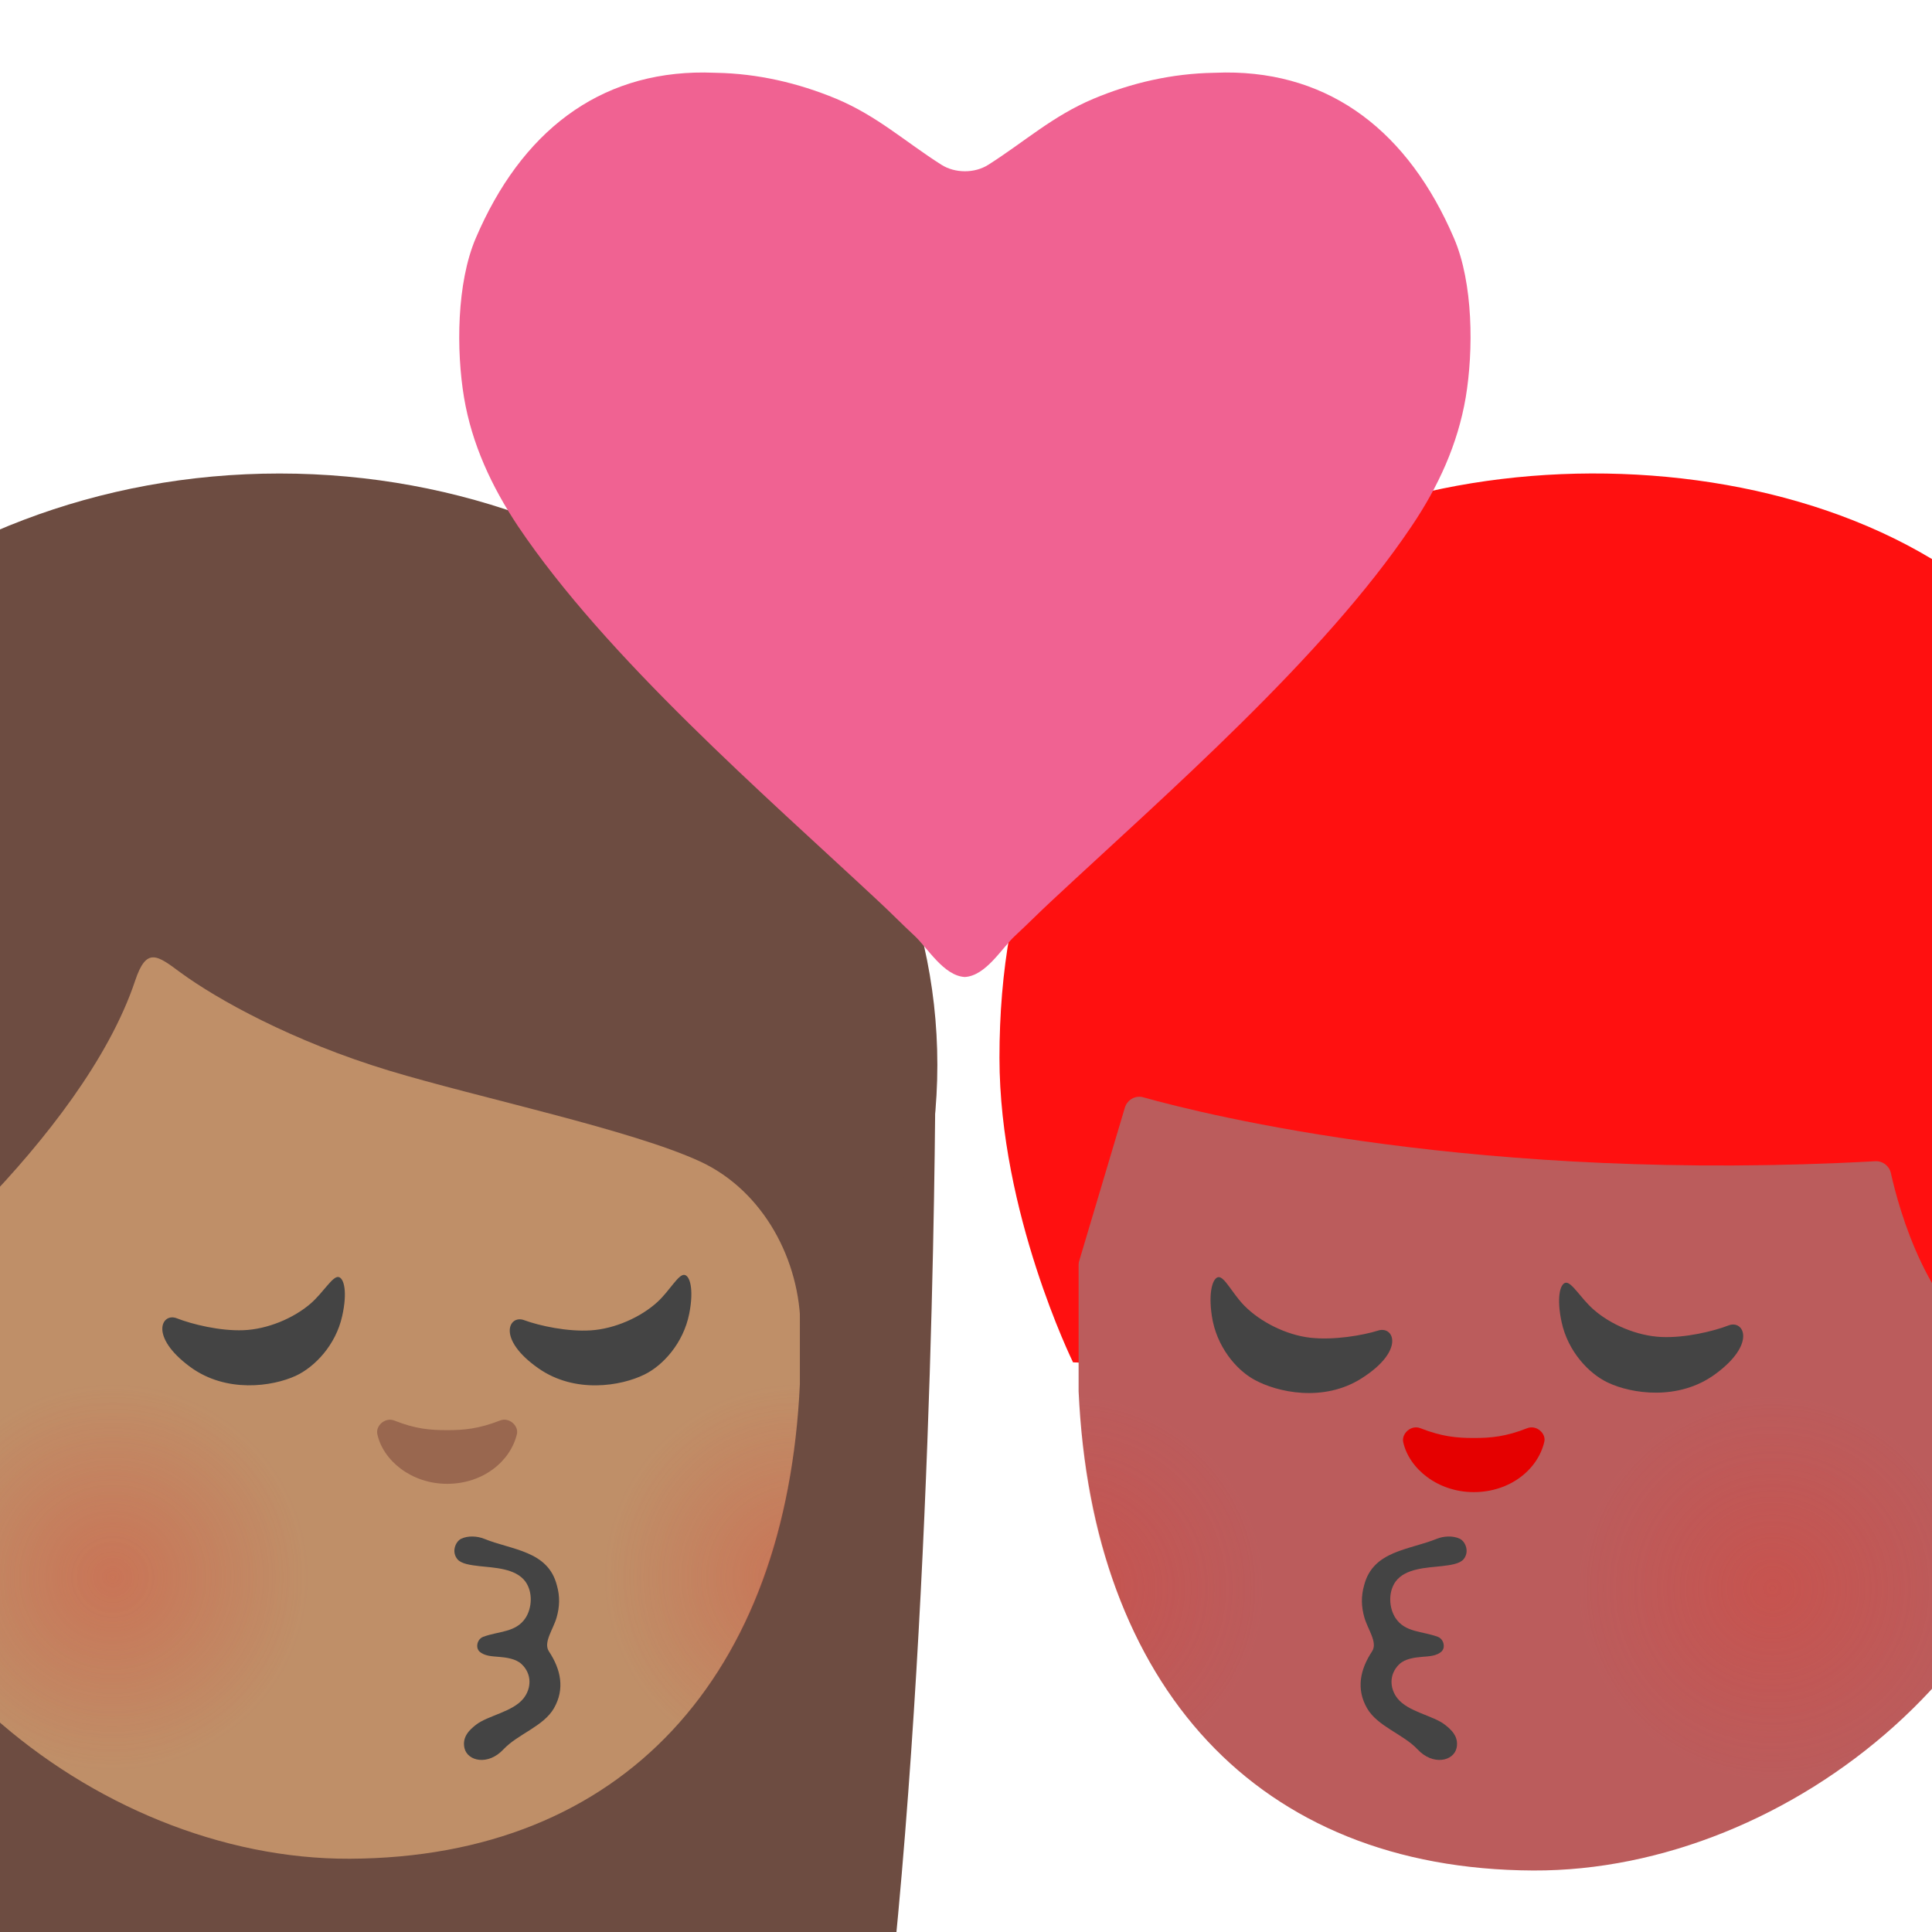
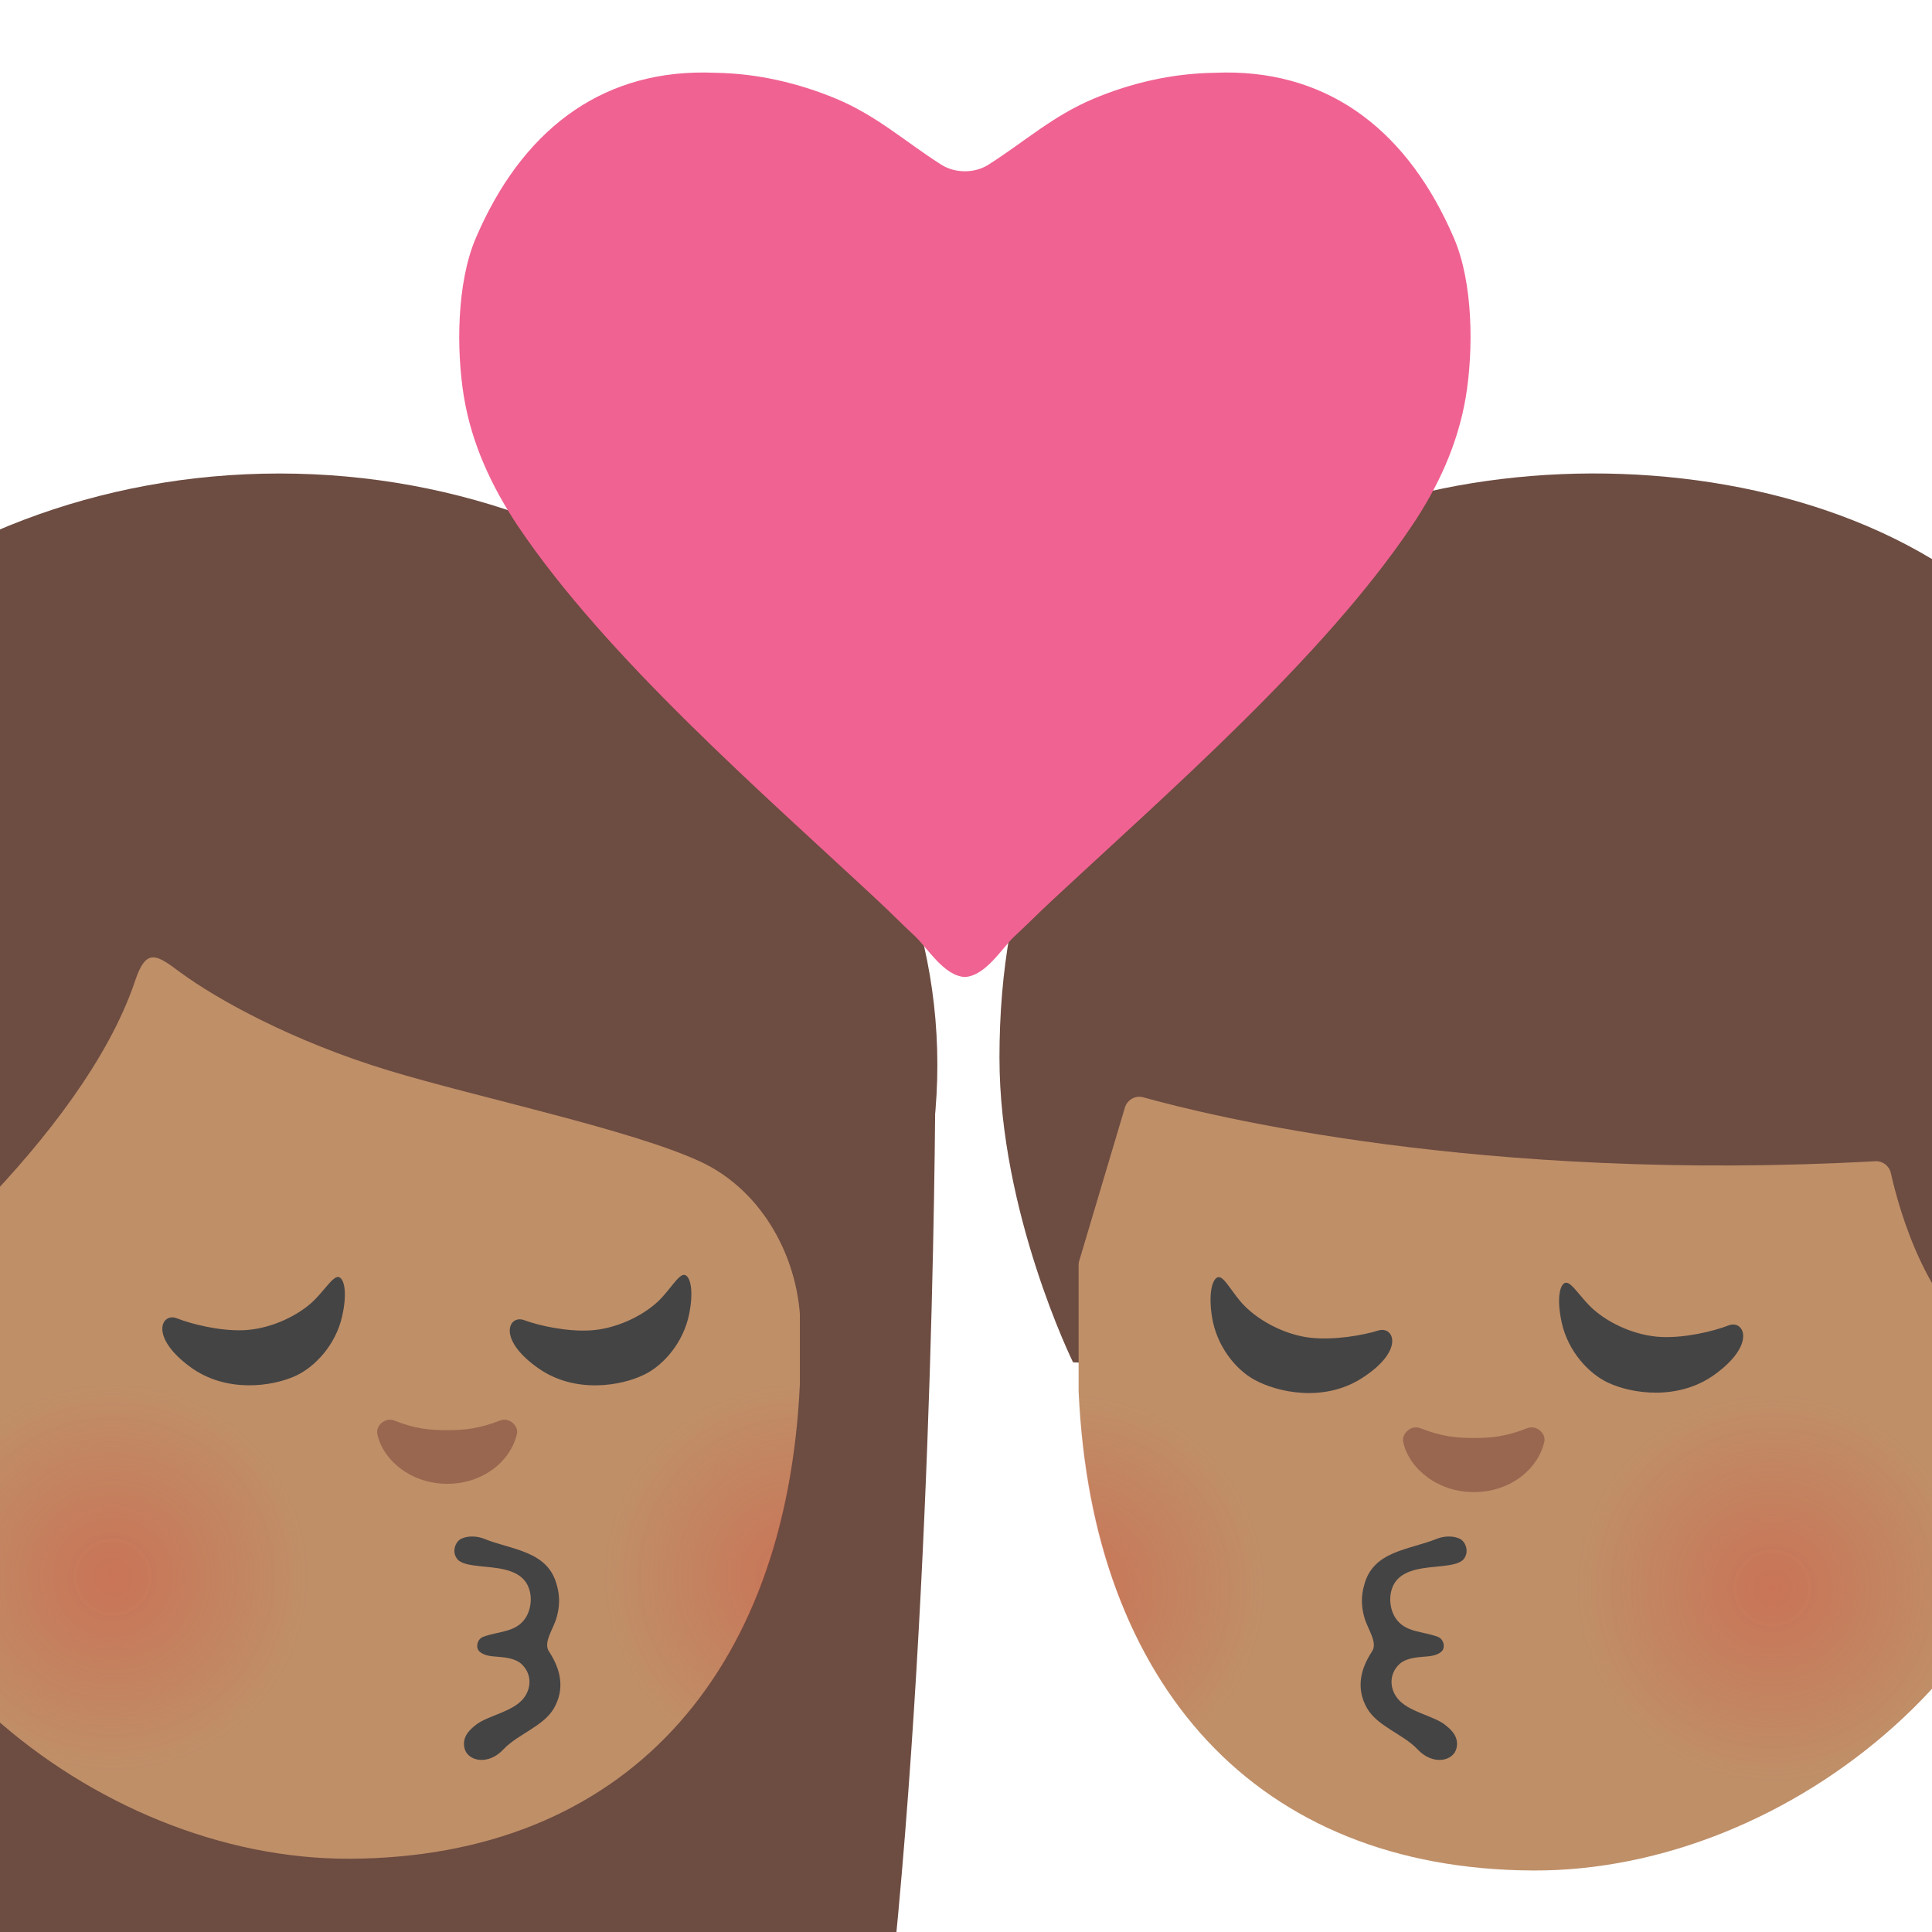
<svg xmlns="http://www.w3.org/2000/svg" width="534px" height="534px" version="1.1" xml:space="preserve" style="fill-rule:evenodd;clip-rule:evenodd;stroke-linejoin:round;stroke-miterlimit:2;">
  <g>
    <path d="M246.042,551.209C258.542,434.625 258.542,295.417 258.542,295.417L-105.167,295.417C-105.167,295.417 -105.167,442.209 -89.667,551.209L246.042,551.209Z" style="fill:#6d4c41;" />
-     <path d="M296.584,376.542C296.584,376.542 276.25,335.167 276.25,292.334C276.25,244.5 291.125,203.125 331.084,166.75C385.959,116.792 511.25,117.333 562.959,178.875C583.334,295.417 569.875,352.375 569.875,352.375L570.792,389.917L296.584,376.542Z" style="fill:#ff1010;" />
+     <path d="M296.584,376.542C296.584,376.542 276.25,335.167 276.25,292.334C276.25,244.5 291.125,203.125 331.084,166.75C385.959,116.792 511.25,117.333 562.959,178.875C583.334,295.417 569.875,352.375 569.875,352.375L570.792,389.917L296.584,376.542Z" style="fill:#6d4c41;" />
    <ellipse cx="77.25" cy="294.334" rx="181.833" ry="163.458" style="fill:#6d4c41;" />
-     <path d="M423.75,517C347.375,516.667 301.917,465.959 298.125,384.584L298.125,291.459C298.125,217.75 357.875,158 431.584,158L436.459,158C510.167,158 569.917,217.75 569.917,291.459L569.917,379.709C569.875,456.084 495,517.334 423.75,517Z" style="fill:#bb5c5c;fill-rule:nonzero;" />
+     <path d="M423.75,517C347.375,516.667 301.917,465.959 298.125,384.584L298.125,291.459C298.125,217.75 357.875,158 431.584,158L436.459,158C510.167,158 569.917,217.75 569.917,291.459L569.917,379.709C569.875,456.084 495,517.334 423.75,517Z" style="fill:#bf8f68;fill-rule:nonzero;" />
    <g>
      <g>
        <g>
-           <clipPath id="_clip1">
-             <path d="M426.834,517C346.084,518.625 300.875,461.917 298.125,384.584L298.125,291.459C298.125,217.75 357.875,158 431.584,158L436.459,158C510.167,158 569.917,217.75 569.917,291.459L569.917,379.709C569.875,451.959 500.25,515.5 426.834,517Z" />
-           </clipPath>
-           <g clip-path="url(#_clip1)">
-             <g opacity="0.6">
-               <g>
-                 <path d="M314.075,489.151C285.992,499.276 254.992,485.026 244.784,457.276C234.575,429.568 248.992,398.859 277.075,388.734C305.075,378.651 336.159,392.943 346.409,420.651C356.617,448.401 342.117,479.068 314.075,489.151Z" style="fill:url(#_Radial2);fill-rule:nonzero;" />
+           <g>
+             <clipPath id="_clip1">
+               <path d="M426.834,517C346.084,518.625 300.875,461.917 298.125,384.584L298.125,291.459C298.125,217.75 357.875,158 431.584,158L436.459,158C510.167,158 569.917,217.75 569.917,291.459L569.917,379.709C569.875,451.959 500.25,515.5 426.834,517Z" />
+             </clipPath>
+             <g clip-path="url(#_clip1)">
+               <g opacity="0.6">
+                 <g>
+                   <path d="M314.075,489.151C285.992,499.276 254.992,485.026 244.784,457.276C234.575,429.568 248.992,398.859 277.075,388.734C305.075,378.651 336.159,392.943 346.409,420.651C356.617,448.401 342.117,479.068 314.075,489.151Z" style="fill:url(#_Radial2);fill-rule:nonzero;" />
+                 </g>
              </g>
            </g>
          </g>
        </g>
      </g>
    </g>
    <g>
      <g>
        <g>
-           <clipPath id="_clip3">
-             <path d="M426.834,517C346.084,518.625 300.875,461.917 298.125,384.584L298.125,291.459C298.125,217.75 357.875,158 431.584,158L436.459,158C510.167,158 569.917,217.75 569.917,291.459L569.917,379.709C569.875,451.959 500.25,515.5 426.834,517Z" />
-           </clipPath>
-           <g clip-path="url(#_clip3)">
-             <g opacity="0.6">
-               <g>
-                 <path d="M508.392,489.151C480.309,499.276 449.309,485.026 439.1,457.276C428.892,429.568 443.309,398.859 471.392,388.734C499.392,378.651 530.475,392.943 540.725,420.651C550.934,448.401 536.434,479.068 508.392,489.151Z" style="fill:url(#_Radial4);fill-rule:nonzero;" />
+           <g>
+             <clipPath id="_clip3">
+               <path d="M426.834,517C346.084,518.625 300.875,461.917 298.125,384.584L298.125,291.459C298.125,217.75 357.875,158 431.584,158L436.459,158C510.167,158 569.917,217.75 569.917,291.459L569.917,379.709C569.875,451.959 500.25,515.5 426.834,517Z" />
+             </clipPath>
+             <g clip-path="url(#_clip3)">
+               <g opacity="0.6">
+                 <g>
+                   <path d="M508.392,489.151C480.309,499.276 449.309,485.026 439.1,457.276C428.892,429.568 443.309,398.859 471.392,388.734C499.392,378.651 530.475,392.943 540.725,420.651C550.934,448.401 536.434,479.068 508.392,489.151Z" style="fill:url(#_Radial4);fill-rule:nonzero;" />
+                 </g>
              </g>
            </g>
          </g>
        </g>
      </g>
    </g>
    <path d="M96.667,513.75C172.333,513.417 217.334,463.167 221.084,382.542L221.084,290.334C221.084,217.334 161.917,158.167 88.917,158.167L84.083,158.167C11.083,158.167 -48.083,217.334 -48.083,290.334L-48.083,377.75C-48.083,453.375 26.125,514.042 96.667,513.75Z" style="fill:#bf8f68;fill-rule:nonzero;" />
    <g>
      <g>
        <g>
-           <clipPath id="_clip5">
-             <path d="M93.75,513.709C175.583,514.292 217.834,459.75 221.084,382.542L221.084,290.334C221.084,217.334 161.917,158.167 88.917,158.167L84.083,158.167C11.083,158.167 -48.083,217.334 -48.083,290.334L-48.083,377.75C-48.083,453.375 27.292,513.25 93.75,513.709Z" />
-           </clipPath>
-           <g clip-path="url(#_clip5)">
-             <g opacity="0.6">
-               <g>
-                 <path d="M239.568,486.125C211.484,496.25 180.484,482 170.276,454.25C160.068,426.542 174.484,395.834 202.568,385.709C230.568,375.625 261.651,389.917 271.901,417.625C282.109,445.375 267.609,476.042 239.568,486.125Z" style="fill:url(#_Radial6);fill-rule:nonzero;" />
+           <g>
+             <clipPath id="_clip5">
+               <path d="M93.75,513.709C175.583,514.292 217.834,459.75 221.084,382.542L221.084,290.334C221.084,217.334 161.917,158.167 88.917,158.167L84.083,158.167C11.083,158.167 -48.083,217.334 -48.083,290.334L-48.083,377.75C-48.083,453.375 27.292,513.25 93.75,513.709Z" />
+             </clipPath>
+             <g clip-path="url(#_clip5)">
+               <g opacity="0.6">
+                 <g>
+                   <path d="M239.568,486.125C211.484,496.25 180.484,482 170.276,454.25C160.068,426.542 174.484,395.834 202.568,385.709C230.568,375.625 261.651,389.917 271.901,417.625C282.109,445.375 267.609,476.042 239.568,486.125Z" style="fill:url(#_Radial6);fill-rule:nonzero;" />
+                 </g>
              </g>
            </g>
          </g>
        </g>
      </g>
    </g>
    <g>
      <g>
        <g>
-           <clipPath id="_clip7">
-             <path d="M93.75,513.709C175.583,514.292 217.834,459.75 221.084,382.542L221.084,290.334C221.084,217.334 161.917,158.167 88.917,158.167L84.083,158.167C11.083,158.167 -48.083,217.334 -48.083,290.334L-48.083,377.75C-48.083,453.375 27.292,513.25 93.75,513.709Z" />
-           </clipPath>
-           <g clip-path="url(#_clip7)">
-             <g opacity="0.6">
-               <path d="M49.625,486.125C21.542,496.25 -9.458,482 -19.667,454.25C-29.875,426.542 -15.458,395.834 12.625,385.709C40.625,375.625 71.708,389.917 81.958,417.625C92.167,445.375 77.667,476.042 49.625,486.125Z" style="fill:url(#_Radial8);fill-rule:nonzero;" />
+           <g>
+             <clipPath id="_clip7">
+               <path d="M93.75,513.709C175.583,514.292 217.834,459.75 221.084,382.542L221.084,290.334C221.084,217.334 161.917,158.167 88.917,158.167L84.083,158.167C11.083,158.167 -48.083,217.334 -48.083,290.334L-48.083,377.75C-48.083,453.375 27.292,513.25 93.75,513.709Z" />
+             </clipPath>
+             <g clip-path="url(#_clip7)">
+               <g opacity="0.6">
+                 <path d="M49.625,486.125C21.542,496.25 -9.458,482 -19.667,454.25C-29.875,426.542 -15.458,395.834 12.625,385.709C40.625,375.625 71.708,389.917 81.958,417.625C92.167,445.375 77.667,476.042 49.625,486.125Z" style="fill:url(#_Radial8);fill-rule:nonzero;" />
+               </g>
            </g>
          </g>
        </g>
      </g>
    </g>
    <path d="M107.542,295.917C132.167,303.375 174.75,312.292 193.708,321.125C210.959,329.209 221.25,348.292 221.25,367.334L221.25,464.5L245.042,417.375L253.084,260.042L182.417,175.625L106.083,153.833L-1.958,153.833L-84.083,245.667L-85.458,477.584L-60.5,484.834L-69.292,365.959C-69.292,347.834 -62.792,379.875 -47.5,370.167C-33.208,361.125 22.917,314.334 37.375,271C40.5,261.667 43.458,264.042 49.875,268.792C60.042,276.25 80.875,287.834 107.542,295.917Z" style="fill:#6d4c41;" />
-     <path d="M296.584,376.542L297.834,350.042L310.917,306.125C311.584,303.959 313.834,302.667 316,303.292C333.542,308.209 409,327 518.292,320.959C520.334,320.834 522.167,322.209 522.625,324.209C524.875,334.334 532.917,363.709 552.417,373.834L572.959,394.709L576.959,360.792C576.959,360.792 609.209,142.708 428.917,153.625C248.625,164.542 296.584,376.542 296.584,376.542Z" style="fill:#ff1010;" />
+     <path d="M296.584,376.542L297.834,350.042L310.917,306.125C311.584,303.959 313.834,302.667 316,303.292C333.542,308.209 409,327 518.292,320.959C520.334,320.834 522.167,322.209 522.625,324.209C524.875,334.334 532.917,363.709 552.417,373.834L572.959,394.709L576.959,360.792C576.959,360.792 609.209,142.708 428.917,153.625C248.625,164.542 296.584,376.542 296.584,376.542Z" style="fill:#6d4c41;" />
    <path d="M336.792,353C335.25,353.125 333.917,356.959 334.959,363.792C336.209,372.084 341.584,378.542 346.667,381.334C353,384.834 365.75,387.667 376.292,381C388.417,373.334 385.292,366.417 380.959,367.75C376.584,369.125 368.667,370.459 362.209,369.75C355.542,369 348.417,365.417 343.959,360.917C340.667,357.584 338.459,352.834 336.792,353ZM432.75,354.542C431.209,354.792 430.167,358.667 431.625,365.417C433.375,373.584 439.209,379.709 444.459,382.167C451,385.25 463.917,387.209 474,379.875C485.584,371.459 482,364.709 477.792,366.334C473.5,368 465.667,369.834 459.209,369.542C452.5,369.25 445.167,366.125 440.417,361.917C436.917,358.834 434.417,354.292 432.75,354.542Z" style="fill:#444;fill-rule:nonzero;" />
-     <path d="M392.584,394.75C398.542,397.084 402.584,397.459 407.375,397.459C412.125,397.459 416.209,397.084 422.125,394.75C424.667,393.75 427.417,396.209 426.834,398.542C425.042,406.167 417.375,412.417 407.334,412.417C397.334,412.417 389.417,405.875 387.834,398.542C387.375,396.209 390.042,393.75 392.584,394.75Z" style="fill:#e50000;" />
+     <path d="M392.584,394.75C398.542,397.084 402.584,397.459 407.375,397.459C412.125,397.459 416.209,397.084 422.125,394.75C424.667,393.75 427.417,396.209 426.834,398.542C425.042,406.167 417.375,412.417 407.334,412.417C397.334,412.417 389.417,405.875 387.834,398.542C387.375,396.209 390.042,393.75 392.584,394.75Z" style="fill:#99674f;" />
    <path d="M108.958,392.625C114.833,394.959 118.875,395.292 123.583,395.292C128.292,395.292 132.333,394.917 138.208,392.625C140.708,391.625 143.417,394.084 142.875,396.375C141.083,403.917 133.5,410.125 123.583,410.125C113.667,410.125 105.833,403.625 104.292,396.375C103.792,394.084 106.417,391.667 108.958,392.625Z" style="fill:#99674f;" />
    <path d="M189.167,352.375C190.708,352.584 191.833,356.417 190.5,363.125C188.875,371.25 183.25,377.417 178.125,379.917C171.708,383.084 158.958,385.292 148.833,378.209C137.208,370.084 140.625,363.334 144.833,364.875C149.125,366.459 156.875,368.125 163.292,367.709C169.917,367.292 177.125,364.084 181.75,359.834C185.125,356.709 187.5,352.167 189.167,352.375ZM93.542,352.959C95.083,353.209 96.083,357.042 94.583,363.75C92.792,371.834 86.958,377.834 81.792,380.25C75.292,383.25 62.5,385.125 52.542,377.792C41.125,369.375 44.708,362.709 48.875,364.375C53.125,366.042 60.833,367.917 67.25,367.667C73.917,367.417 81.167,364.375 85.917,360.25C89.375,357.209 91.917,352.709 93.542,352.959Z" style="fill:#444;fill-rule:nonzero;" />
    <g>
      <path d="M143.125,145.375C167.625,181.833 211.25,219.625 242.709,249C246.084,252.125 249.375,255.5 252.792,258.667C256.417,262.042 260.834,269.709 266.667,270.042C272.542,269.709 276.917,262 280.542,258.667C283.959,255.5 287.292,252.125 290.667,249C322.125,219.667 365.75,181.833 390.209,145.375C397.542,134.5 402.917,122.792 405.125,109.833C407.292,96.833 407.209,78.208 401.875,65.833C389.334,36.583 367.959,19.875 338.667,20.042C337.584,20.083 336.5,20.083 335.417,20.125C323.917,20.333 312.792,22.875 302.25,27.292C290.959,32.042 283.209,39.167 273.167,45.542C269.375,47.958 263.959,47.917 260.209,45.542C250.167,39.167 242.459,32.042 231.125,27.292C220.584,22.917 209.417,20.333 197.958,20.125C196.875,20.083 195.75,20.083 194.708,20.042C165.333,19.875 144,36.583 131.5,65.833C126.208,78.208 126.083,96.833 128.25,109.833C130.417,122.75 135.875,134.458 143.125,145.375Z" style="fill:#f06292;fill-rule:nonzero;" />
    </g>
    <g>
      <path d="M404.5,431C403.417,432.25 400.959,432.584 398.459,432.875C394.334,433.334 388.459,433.459 385.75,437.125C383.584,440.125 383.959,444.542 385.709,447.209C388.375,451.25 393.042,450.792 397.417,452.417C398.542,452.834 399.167,454.084 399.042,455.209C399,455.625 398.834,456.042 398.5,456.417C397.042,457.792 394.834,457.792 392.959,457.959C391.042,458.125 388.375,458.459 386.792,459.959C383.917,462.667 384.042,466.625 386.25,469.417C389.209,473.167 396.125,474.167 399.375,476.709C401.084,478.042 403.292,480 402.584,483.167C401.75,486.792 396.042,488.084 391.792,483.5C387.834,479.292 380.709,477.167 377.834,472.125C374.834,466.875 375.875,461.5 379.25,456.417C380.834,453.959 378.084,450.417 377.125,447.125C376.25,444.084 376.167,441.25 377.042,438.167C379.5,428.584 389.417,428.459 397.209,425.292C399,424.584 401.584,424.375 403.542,425.334C405.125,426.167 406.209,429 404.5,431Z" style="fill:#444;fill-rule:nonzero;" />
    </g>
    <g>
      <path d="M126.458,431C127.542,432.25 130,432.584 132.5,432.875C136.625,433.334 142.5,433.459 145.208,437.125C147.375,440.125 147,444.542 145.25,447.209C142.583,451.25 137.917,450.792 133.542,452.417C132.417,452.834 131.792,454.084 131.917,455.209C131.958,455.625 132.125,456.042 132.458,456.417C133.917,457.792 136.125,457.792 138,457.959C139.917,458.125 142.583,458.459 144.167,459.959C147.042,462.667 146.917,466.625 144.708,469.417C141.75,473.167 134.833,474.167 131.583,476.709C129.875,478.042 127.667,480 128.375,483.167C129.208,486.792 134.917,488.084 139.167,483.5C143.125,479.292 150.25,477.167 153.125,472.125C156.125,466.875 155.083,461.5 151.708,456.417C150.125,453.959 152.875,450.417 153.833,447.125C154.708,444.084 154.792,441.25 153.917,438.167C151.458,428.584 141.542,428.459 133.75,425.292C131.958,424.584 129.375,424.375 127.417,425.334C125.833,426.167 124.75,429 126.458,431Z" style="fill:#444;fill-rule:nonzero;" />
    </g>
  </g>
  <defs>
    <radialGradient id="_Radial2" cx="0" cy="0" r="1" gradientUnits="userSpaceOnUse" gradientTransform="matrix(54.0867,0,0,53.4548,295.591,438.956)">
      <stop offset="0" style="stop-color:#db4437;stop-opacity:0.6" />
      <stop offset="1" style="stop-color:#db4437;stop-opacity:0" />
    </radialGradient>
    <radialGradient id="_Radial4" cx="0" cy="0" r="1" gradientUnits="userSpaceOnUse" gradientTransform="matrix(54.0867,0,0,53.4548,489.908,438.956)">
      <stop offset="0" style="stop-color:#db4437;stop-opacity:0.6" />
      <stop offset="1" style="stop-color:#db4437;stop-opacity:0" />
    </radialGradient>
    <radialGradient id="_Radial6" cx="0" cy="0" r="1" gradientUnits="userSpaceOnUse" gradientTransform="matrix(54.0865,0,0,53.4546,221.084,435.93)">
      <stop offset="0" style="stop-color:#db4437;stop-opacity:0.6" />
      <stop offset="1" style="stop-color:#db4437;stop-opacity:0" />
    </radialGradient>
    <radialGradient id="_Radial8" cx="0" cy="0" r="1" gradientUnits="userSpaceOnUse" gradientTransform="matrix(54.0867,0,0,53.4546,31.141,435.93)">
      <stop offset="0" style="stop-color:#db4437;stop-opacity:0.6" />
      <stop offset="1" style="stop-color:#db4437;stop-opacity:0" />
    </radialGradient>
  </defs>
</svg>
